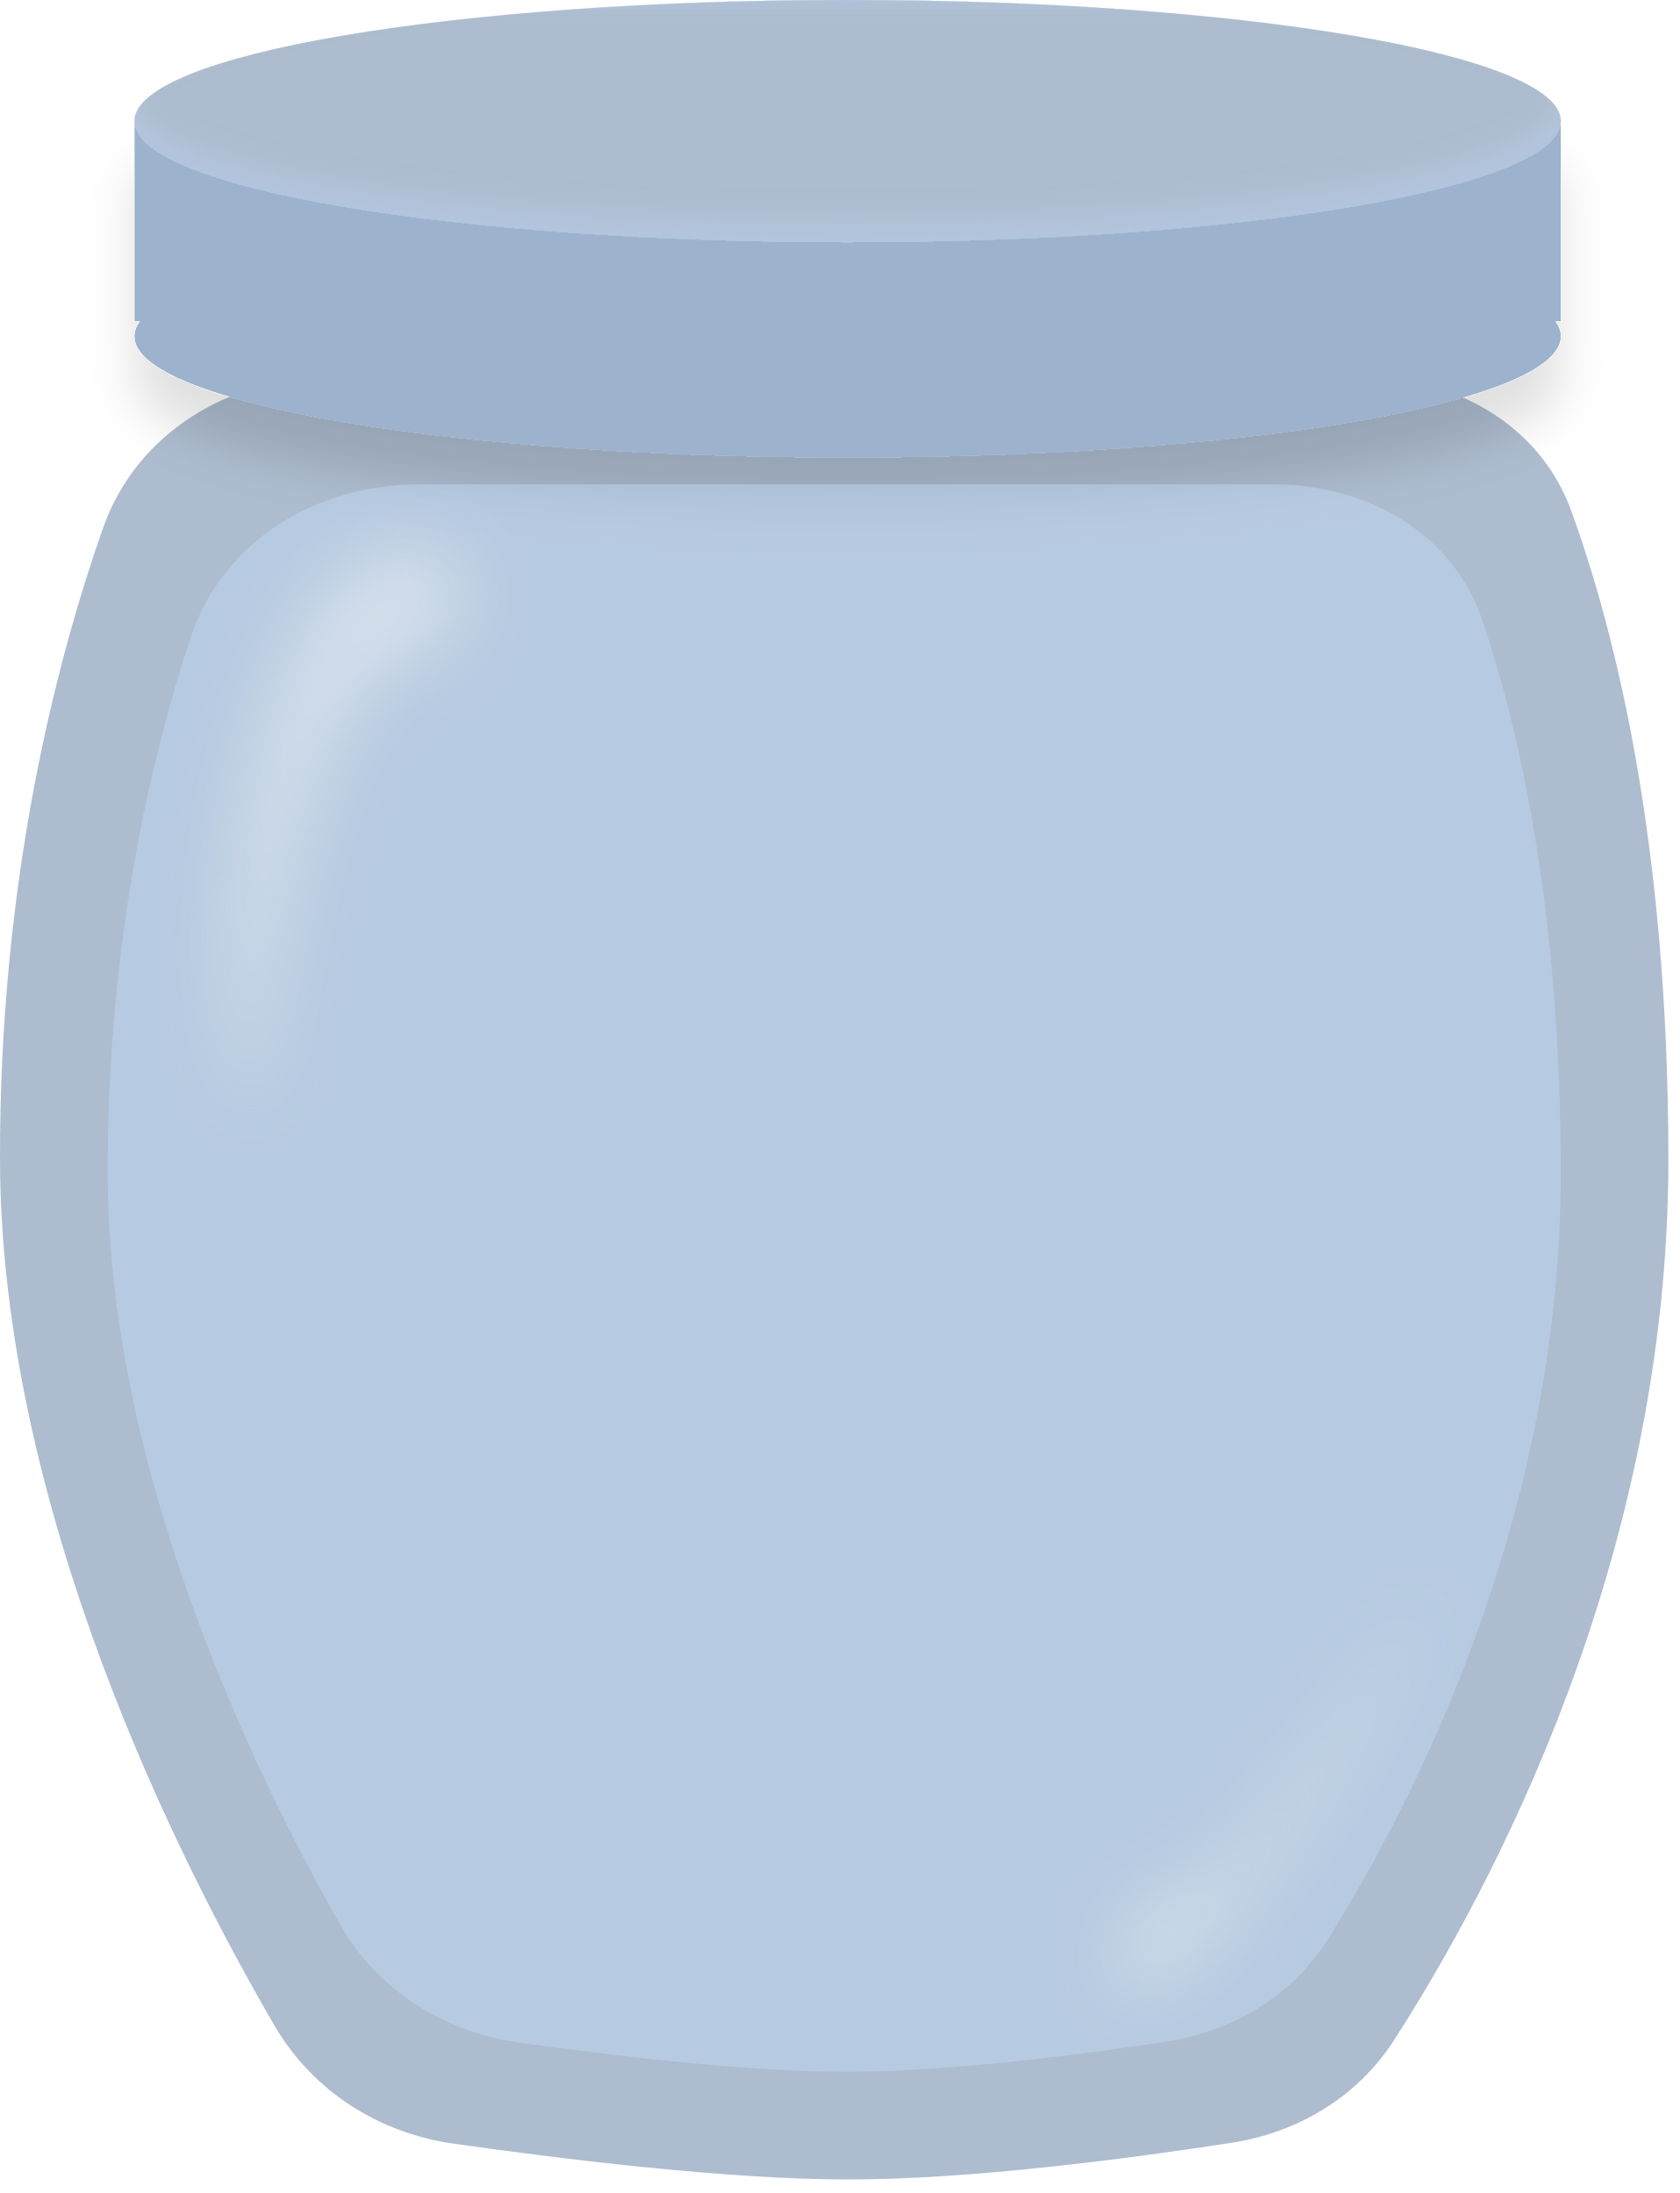
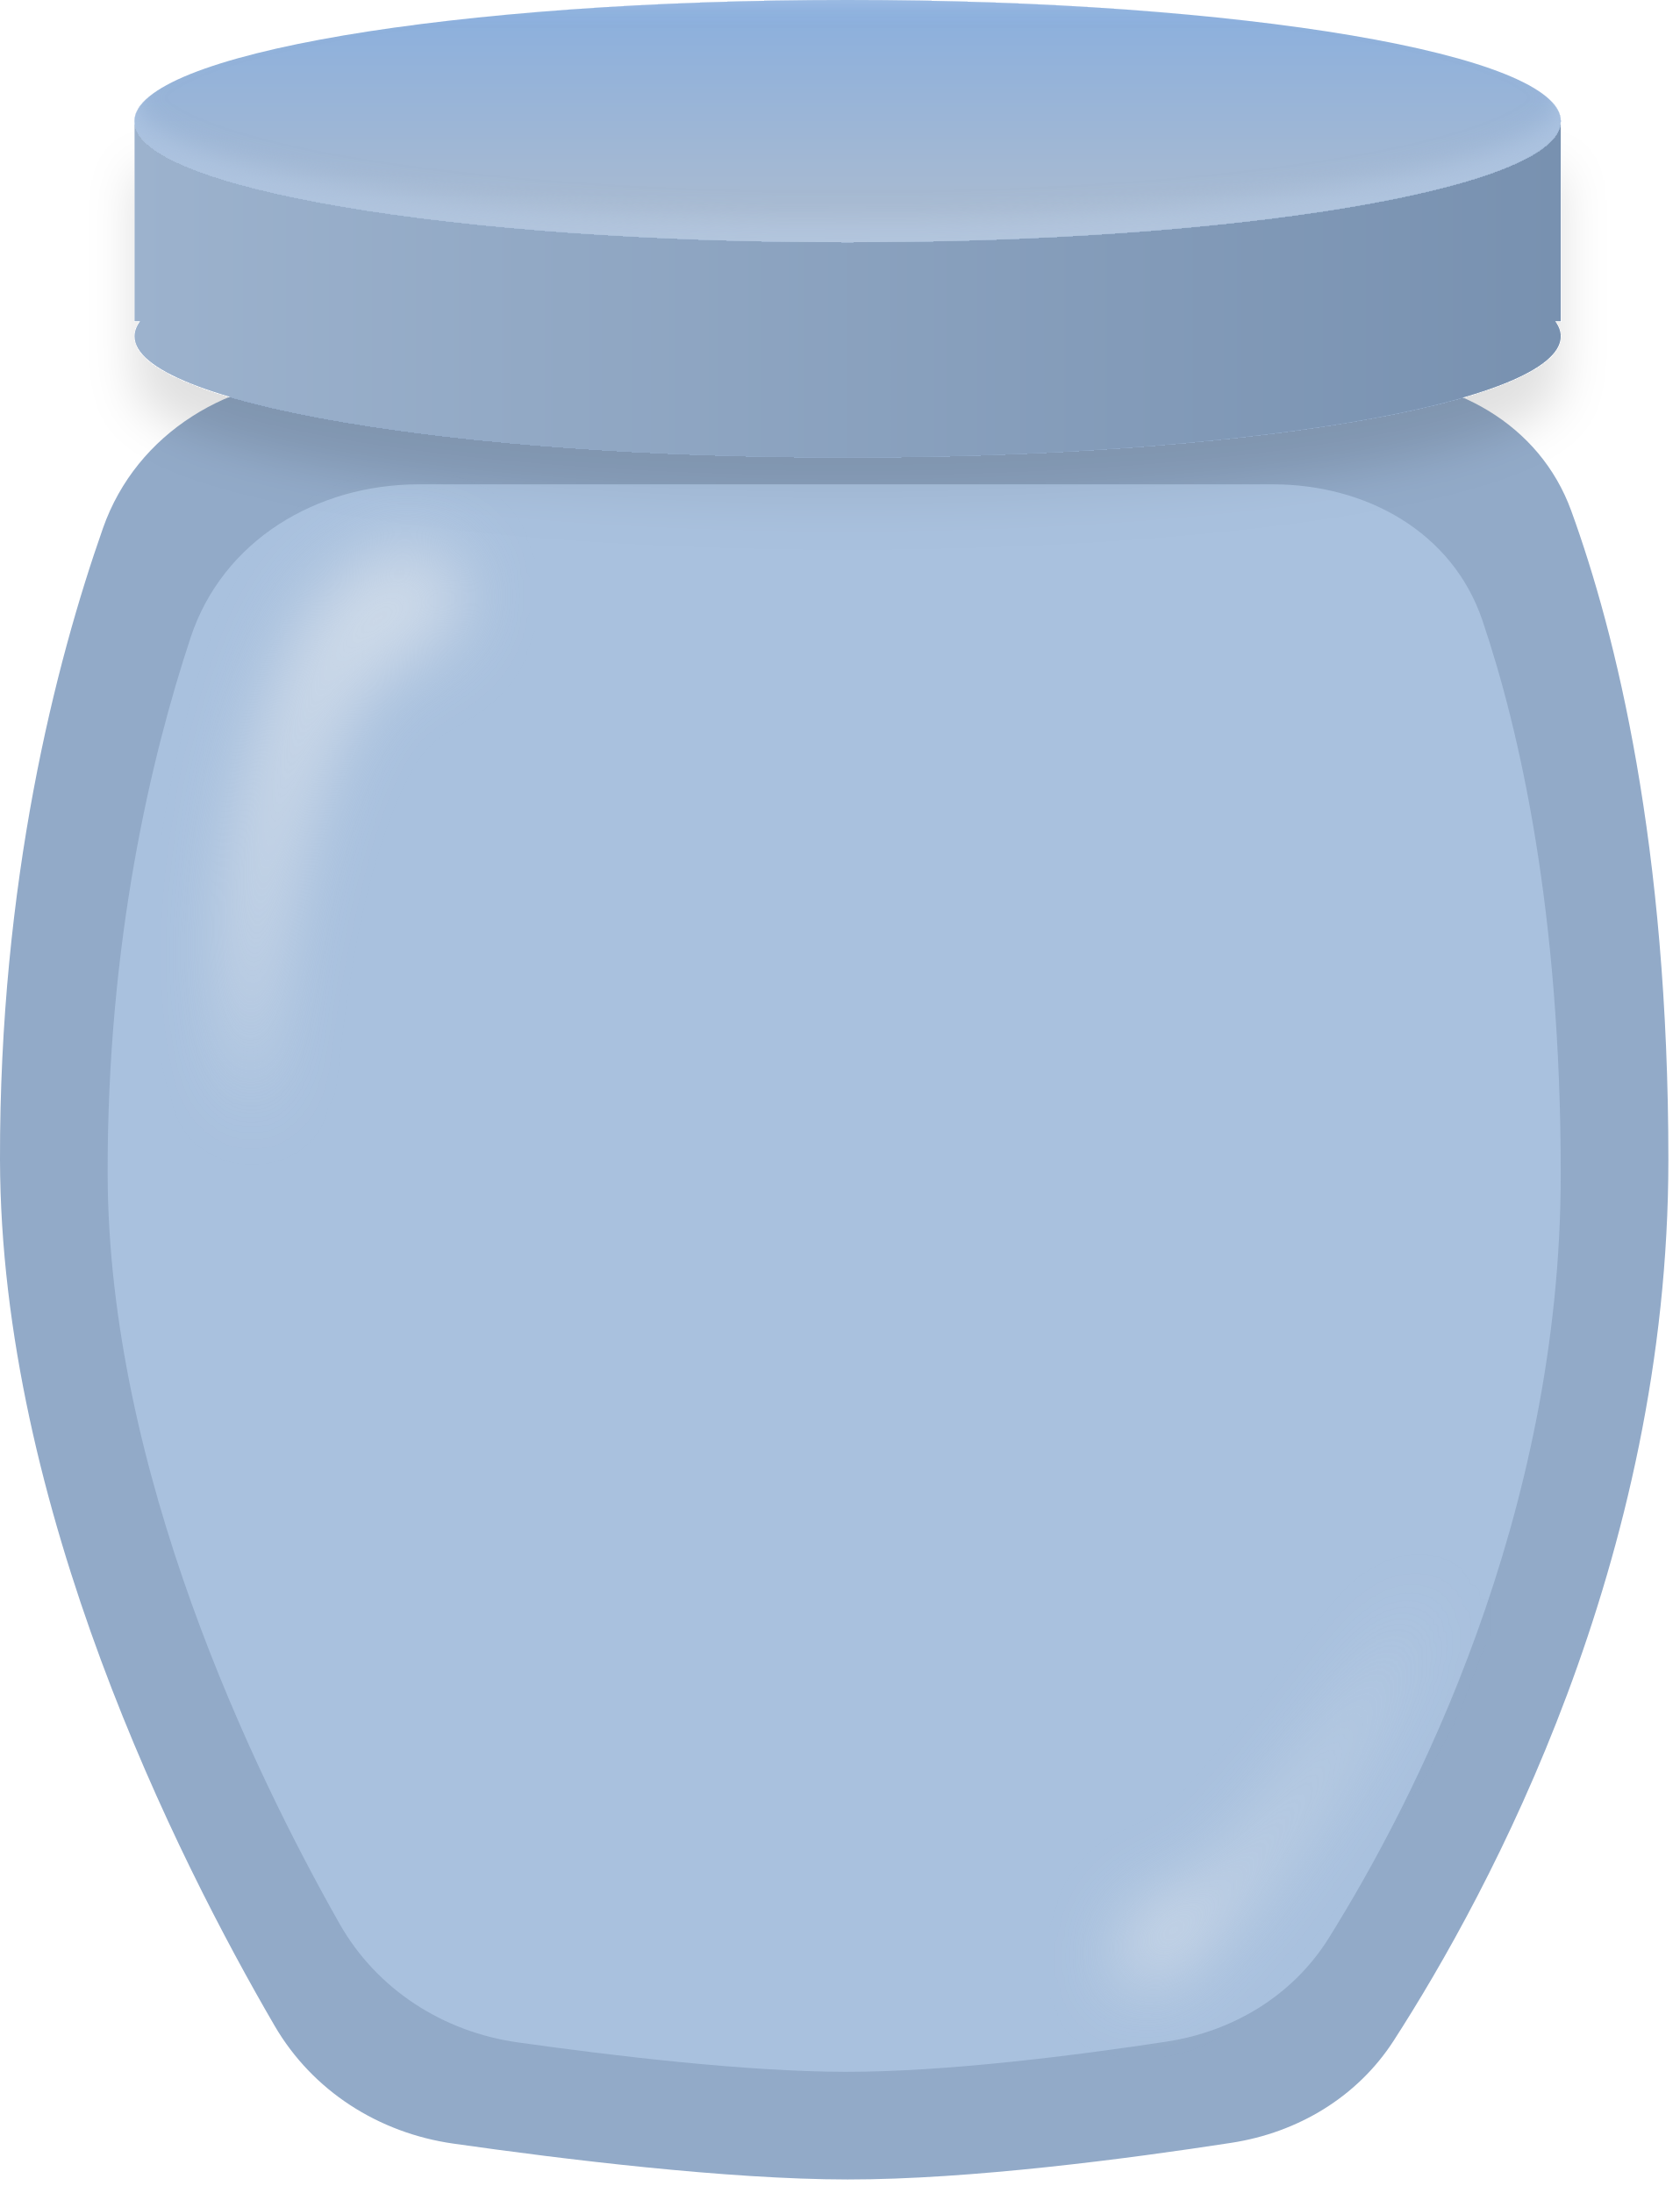
<svg xmlns="http://www.w3.org/2000/svg" width="72" height="94" viewBox="0 0 72 94" fill="none">
-   <path d="M4.412 22.643C5.858 18.528 9.868 16.148 14.229 16.148H58.322C62.296 16.148 65.984 18.158 67.342 21.893C69.258 27.164 71.506 36.221 71.506 49.708C71.506 66.894 63.853 81.079 59.735 87.467C58.175 89.887 55.627 91.409 52.781 91.848C48.394 92.525 41.573 93.424 36.33 93.42C31.182 93.417 24.122 92.552 19.425 91.882C16.225 91.426 13.394 89.622 11.768 86.829C7.605 79.679 0.03 64.625 0 49.708C-0.024 37.792 2.383 28.42 4.412 22.643Z" fill="#ADBCCF" />
-   <g filter="url(#filter0_d_244_11114)">
-     <path d="M66.893 13.77H66.657C66.812 13.982 66.893 14.198 66.893 14.417C66.893 17.283 53.21 19.607 36.331 19.607C19.451 19.607 5.767 17.283 5.767 14.417C5.767 14.198 5.848 13.982 6.003 13.77H5.767V5.344H66.893V13.77Z" fill="#9CB2CD" />
+   <path d="M4.412 22.643C5.858 18.528 9.868 16.148 14.229 16.148H58.322C62.296 16.148 65.984 18.158 67.342 21.893C69.258 27.164 71.506 36.221 71.506 49.708C71.506 66.894 63.853 81.079 59.735 87.467C58.175 89.887 55.627 91.409 52.781 91.848C48.394 92.525 41.573 93.424 36.33 93.42C31.182 93.417 24.122 92.552 19.425 91.882C16.225 91.426 13.394 89.622 11.768 86.829C7.605 79.679 0.03 64.625 0 49.708C-0.024 37.792 2.383 28.42 4.412 22.643Z" fill="#92AAC8" />
+   <g filter="url(#filter0_d_549_12978)">
+     <path d="M66.893 13.77H66.657C66.812 13.982 66.893 14.198 66.893 14.417C66.893 17.283 53.21 19.607 36.331 19.607C19.451 19.607 5.767 17.283 5.767 14.417C5.767 14.198 5.848 13.982 6.003 13.77H5.767V5.344H66.893V13.77Z" fill="url(#paint0_linear_549_12978)" />
  </g>
-   <g filter="url(#filter1_i_244_11114)">
-     <path d="M66.893 5.19C66.893 8.056 53.21 10.38 36.33 10.38C19.451 10.38 5.767 8.056 5.767 5.19C5.767 2.324 19.451 0 36.33 0C53.21 0 66.893 2.324 66.893 5.19Z" fill="#ADBCCF" />
+   <g filter="url(#filter1_i_549_12978)">
+     <path d="M66.893 5.19C66.893 8.056 53.21 10.38 36.33 10.38C19.451 10.38 5.767 8.056 5.767 5.19C5.767 2.324 19.451 0 36.33 0C53.21 0 66.893 2.324 66.893 5.19Z" fill="url(#paint1_linear_549_12978)" />
  </g>
  <path d="M8.17 27.325C9.547 23.165 13.574 20.76 17.956 20.76H54.551C58.547 20.76 62.249 22.798 63.532 26.582C65.136 31.314 66.893 39.064 66.893 50.313C66.893 65.027 60.592 77.243 56.946 83.08C55.413 85.534 52.853 87.077 49.993 87.512C46.17 88.095 40.593 88.809 36.255 88.806C32.01 88.803 26.27 88.12 22.2 87.546C18.986 87.094 16.146 85.273 14.547 82.448C10.868 75.952 4.639 63.075 4.613 50.313C4.594 40.382 6.47 32.458 8.17 27.325Z" fill="#C1D8F5" fill-opacity="0.5" />
-   <g filter="url(#filter2_f_244_11114)">
+   <g filter="url(#filter2_f_549_12978)">
    <path d="M10.912 47.9C8.766 40.981 10.696 32.666 11.929 29.374C12.602 27.578 13.031 26.201 14.611 24.785C18.953 20.894 22.542 26.313 17.331 28.334C13.161 29.952 11.315 42.052 10.912 47.9Z" fill="#F6F6F6" fill-opacity="0.5" />
  </g>
-   <g filter="url(#filter3_f_244_11114)">
+   <g filter="url(#filter3_f_549_12978)">
    <path d="M61.379 68.288C58.715 74.307 54.32 80.072 52.455 82.202C51.438 83.365 50.681 84.284 49.602 84.858C46.634 86.437 48.215 81.102 50.54 81.244C52.399 81.357 58.541 72.654 61.379 68.288Z" fill="#F6F6F6" fill-opacity="0.5" />
  </g>
  <defs>
-     <filter id="filter0_d_244_11114" x="3.767" y="5.344" width="65.126" height="18.264" filterUnits="userSpaceOnUse" color-interpolation-filters="sRGB">
+     <filter id="filter0_d_549_12978" x="3.767" y="5.344" width="65.126" height="18.264" filterUnits="userSpaceOnUse" color-interpolation-filters="sRGB">
      <feFlood flood-opacity="0" result="BackgroundImageFix" />
      <feColorMatrix in="SourceAlpha" type="matrix" values="0 0 0 0 0 0 0 0 0 0 0 0 0 0 0 0 0 0 127 0" result="hardAlpha" />
      <feOffset dy="2" />
      <feGaussianBlur stdDeviation="1" />
      <feComposite in2="hardAlpha" operator="out" />
      <feColorMatrix type="matrix" values="0 0 0 0 0 0 0 0 0 0 0 0 0 0 0 0 0 0 0.12 0" />
-       <feBlend mode="normal" in2="BackgroundImageFix" result="effect1_dropShadow_244_11114" />
-       <feBlend mode="normal" in="SourceGraphic" in2="effect1_dropShadow_244_11114" result="shape" />
+       <feBlend mode="normal" in2="BackgroundImageFix" result="effect1_dropShadow_549_12978" />
+       <feBlend mode="normal" in="SourceGraphic" in2="effect1_dropShadow_549_12978" result="shape" />
    </filter>
-     <filter id="filter1_i_244_11114" x="5.767" y="-1" width="61.127" height="11.38" filterUnits="userSpaceOnUse" color-interpolation-filters="sRGB">
+     <filter id="filter1_i_549_12978" x="5.767" y="-1" width="61.127" height="11.38" filterUnits="userSpaceOnUse" color-interpolation-filters="sRGB">
      <feFlood flood-opacity="0" result="BackgroundImageFix" />
      <feBlend mode="normal" in="SourceGraphic" in2="BackgroundImageFix" result="shape" />
      <feColorMatrix in="SourceAlpha" type="matrix" values="0 0 0 0 0 0 0 0 0 0 0 0 0 0 0 0 0 0 127 0" result="hardAlpha" />
      <feOffset dy="-1" />
      <feGaussianBlur stdDeviation="0.5" />
      <feComposite in2="hardAlpha" operator="arithmetic" k2="-1" k3="1" />
      <feColorMatrix type="matrix" values="0 0 0 0 0.722 0 0 0 0 0.809 0 0 0 0 0.92 0 0 0 0.5 0" />
-       <feBlend mode="normal" in2="shape" result="effect1_innerShadow_244_11114" />
+       <feBlend mode="normal" in2="shape" result="effect1_innerShadow_549_12978" />
    </filter>
-     <filter id="filter2_f_244_11114" x="6.948" y="20.413" width="15.966" height="30.487" filterUnits="userSpaceOnUse" color-interpolation-filters="sRGB">
+     <filter id="filter2_f_549_12978" x="6.948" y="20.413" width="15.966" height="30.487" filterUnits="userSpaceOnUse" color-interpolation-filters="sRGB">
      <feFlood flood-opacity="0" result="BackgroundImageFix" />
      <feBlend mode="normal" in="SourceGraphic" in2="BackgroundImageFix" result="shape" />
-       <feGaussianBlur stdDeviation="1.5" result="effect1_foregroundBlur_244_11114" />
+       <feGaussianBlur stdDeviation="1.5" result="effect1_foregroundBlur_549_12978" />
    </filter>
-     <filter id="filter3_f_244_11114" x="44.98" y="65.288" width="19.399" height="22.862" filterUnits="userSpaceOnUse" color-interpolation-filters="sRGB">
+     <filter id="filter3_f_549_12978" x="44.98" y="65.288" width="19.399" height="22.862" filterUnits="userSpaceOnUse" color-interpolation-filters="sRGB">
      <feFlood flood-opacity="0" result="BackgroundImageFix" />
      <feBlend mode="normal" in="SourceGraphic" in2="BackgroundImageFix" result="shape" />
-       <feGaussianBlur stdDeviation="1.5" result="effect1_foregroundBlur_244_11114" />
+       <feGaussianBlur stdDeviation="1.5" result="effect1_foregroundBlur_549_12978" />
    </filter>
+     <linearGradient id="paint0_linear_549_12978" x1="5.767" y1="12.476" x2="66.893" y2="12.476" gradientUnits="userSpaceOnUse">
+       <stop stop-color="#9CB2CD" />
+       <stop offset="1" stop-color="#7891B0" />
+     </linearGradient>
+     <linearGradient id="paint1_linear_549_12978" x1="36.33" y1="0" x2="36.33" y2="10.38" gradientUnits="userSpaceOnUse">
+       <stop stop-color="#8AAFDE" />
+       <stop offset="1" stop-color="#ADBCCF" />
+     </linearGradient>
  </defs>
</svg>
